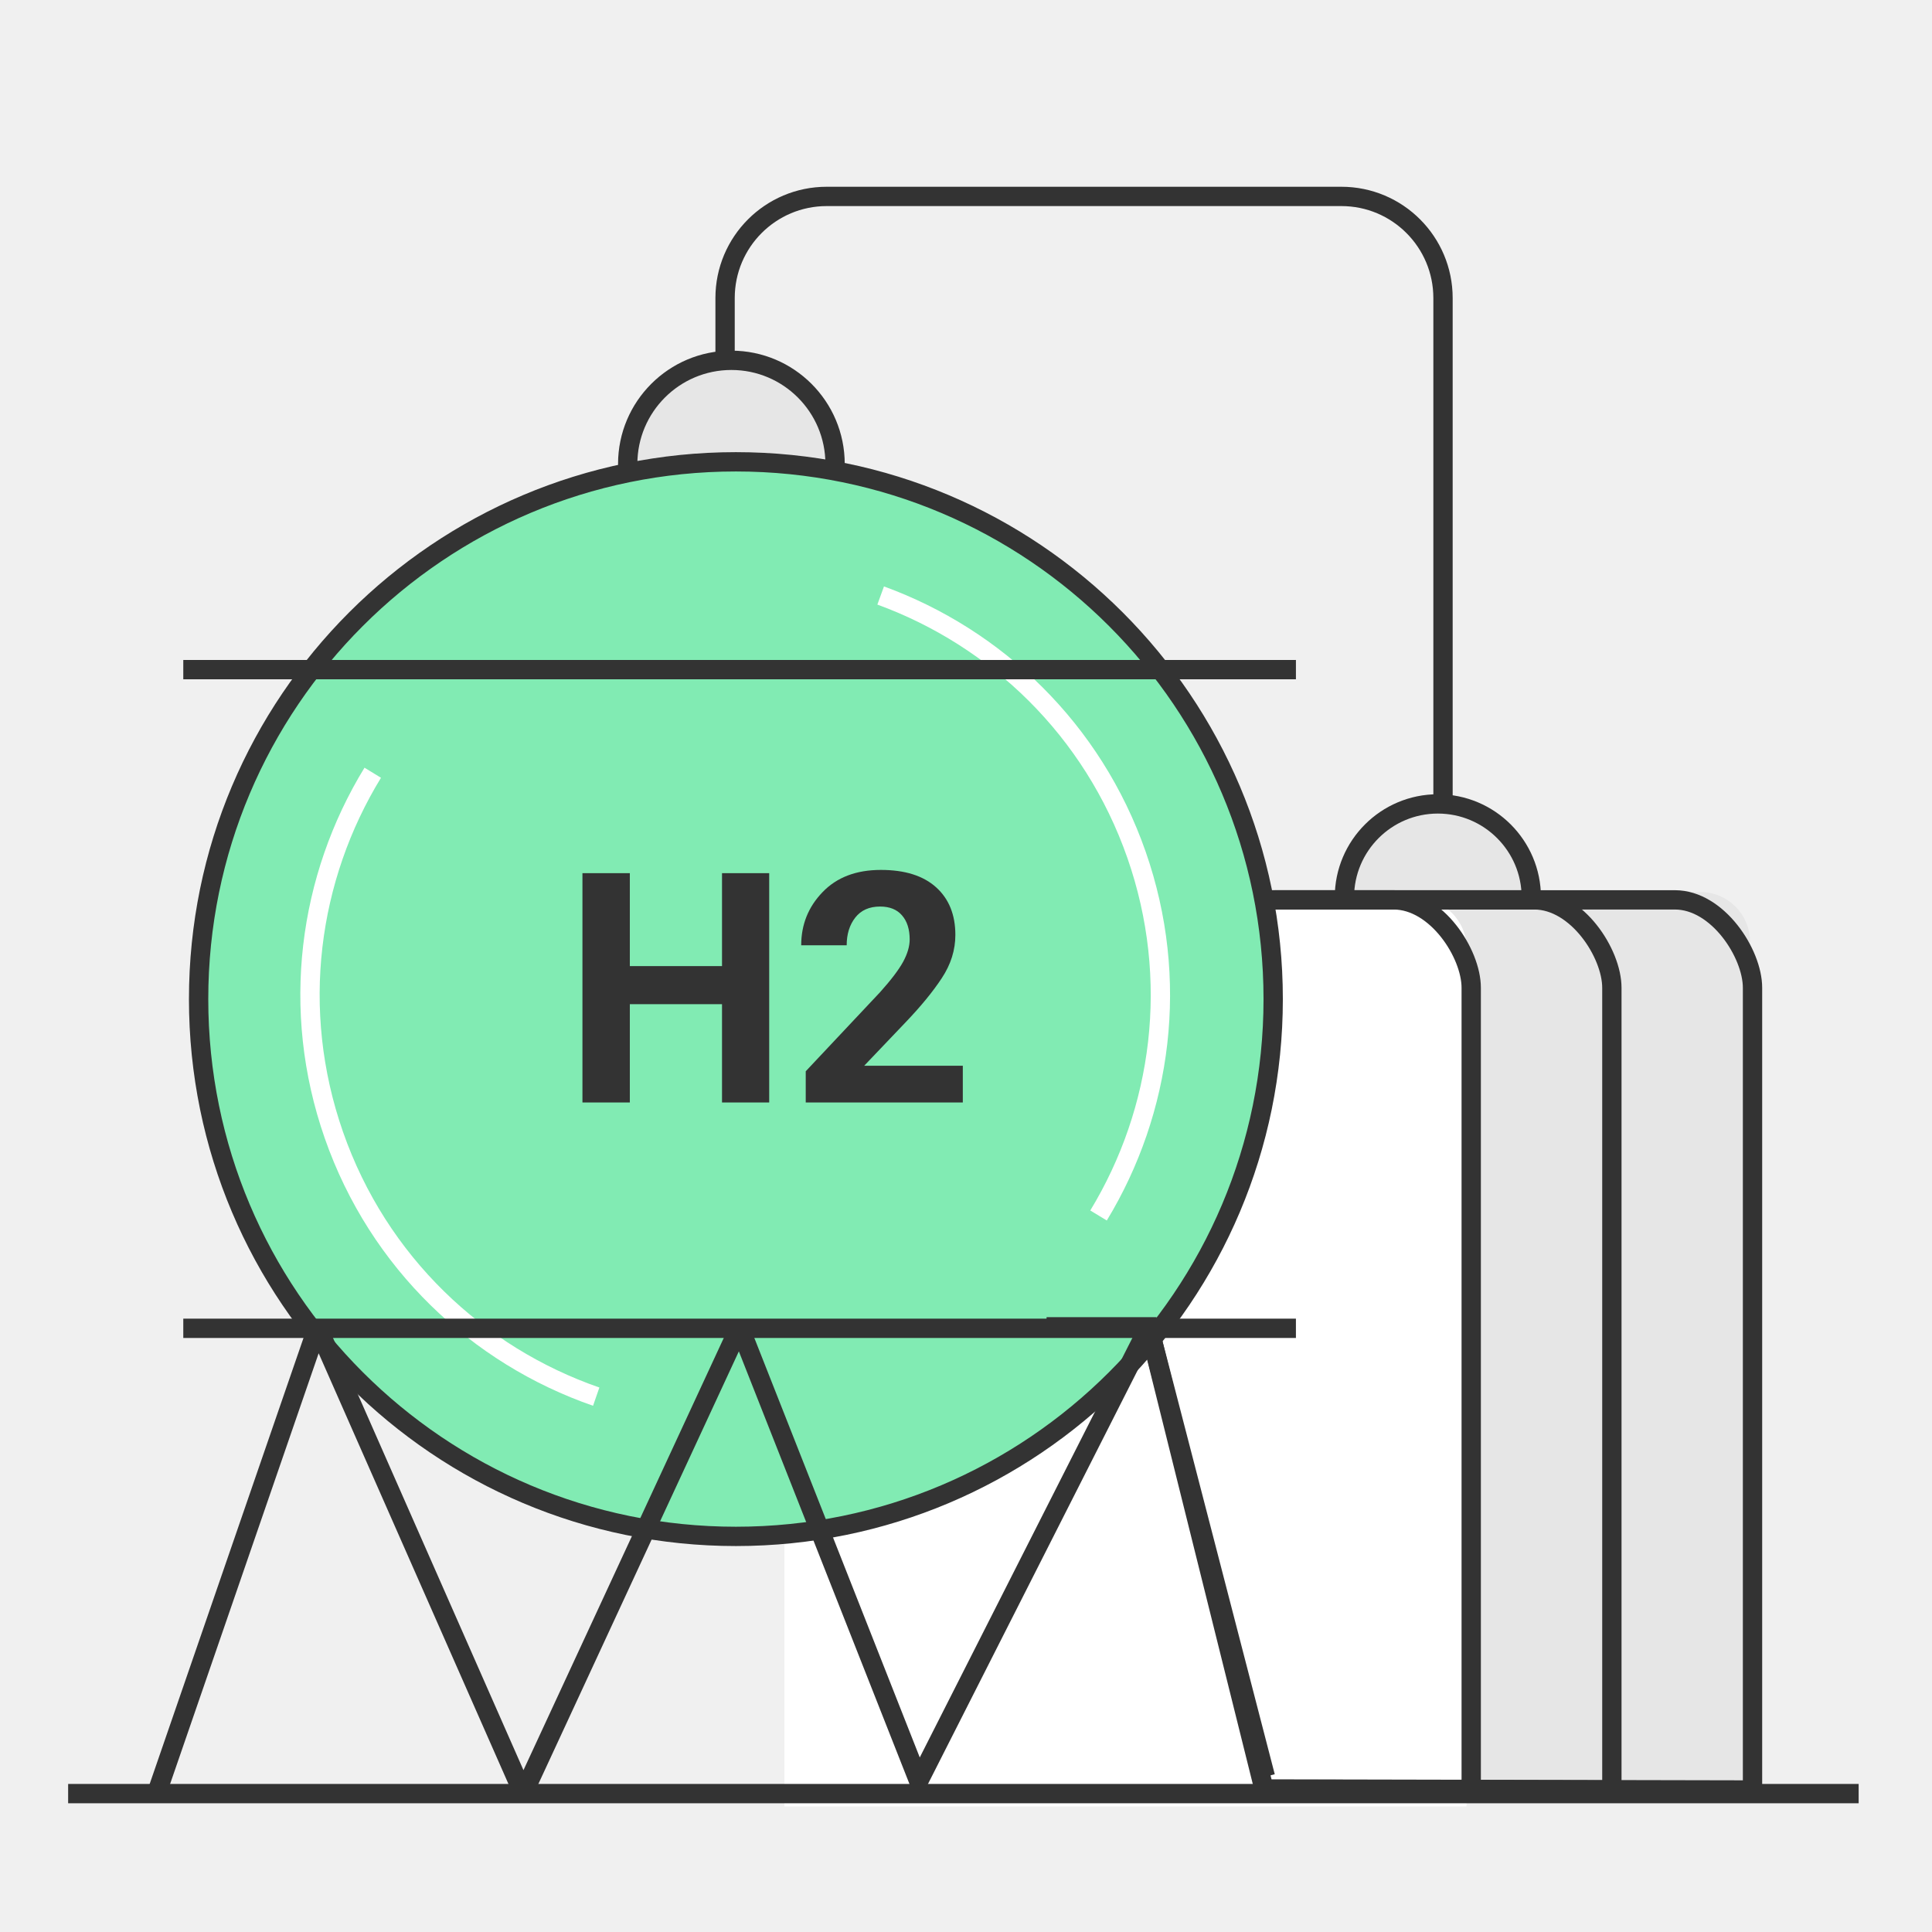
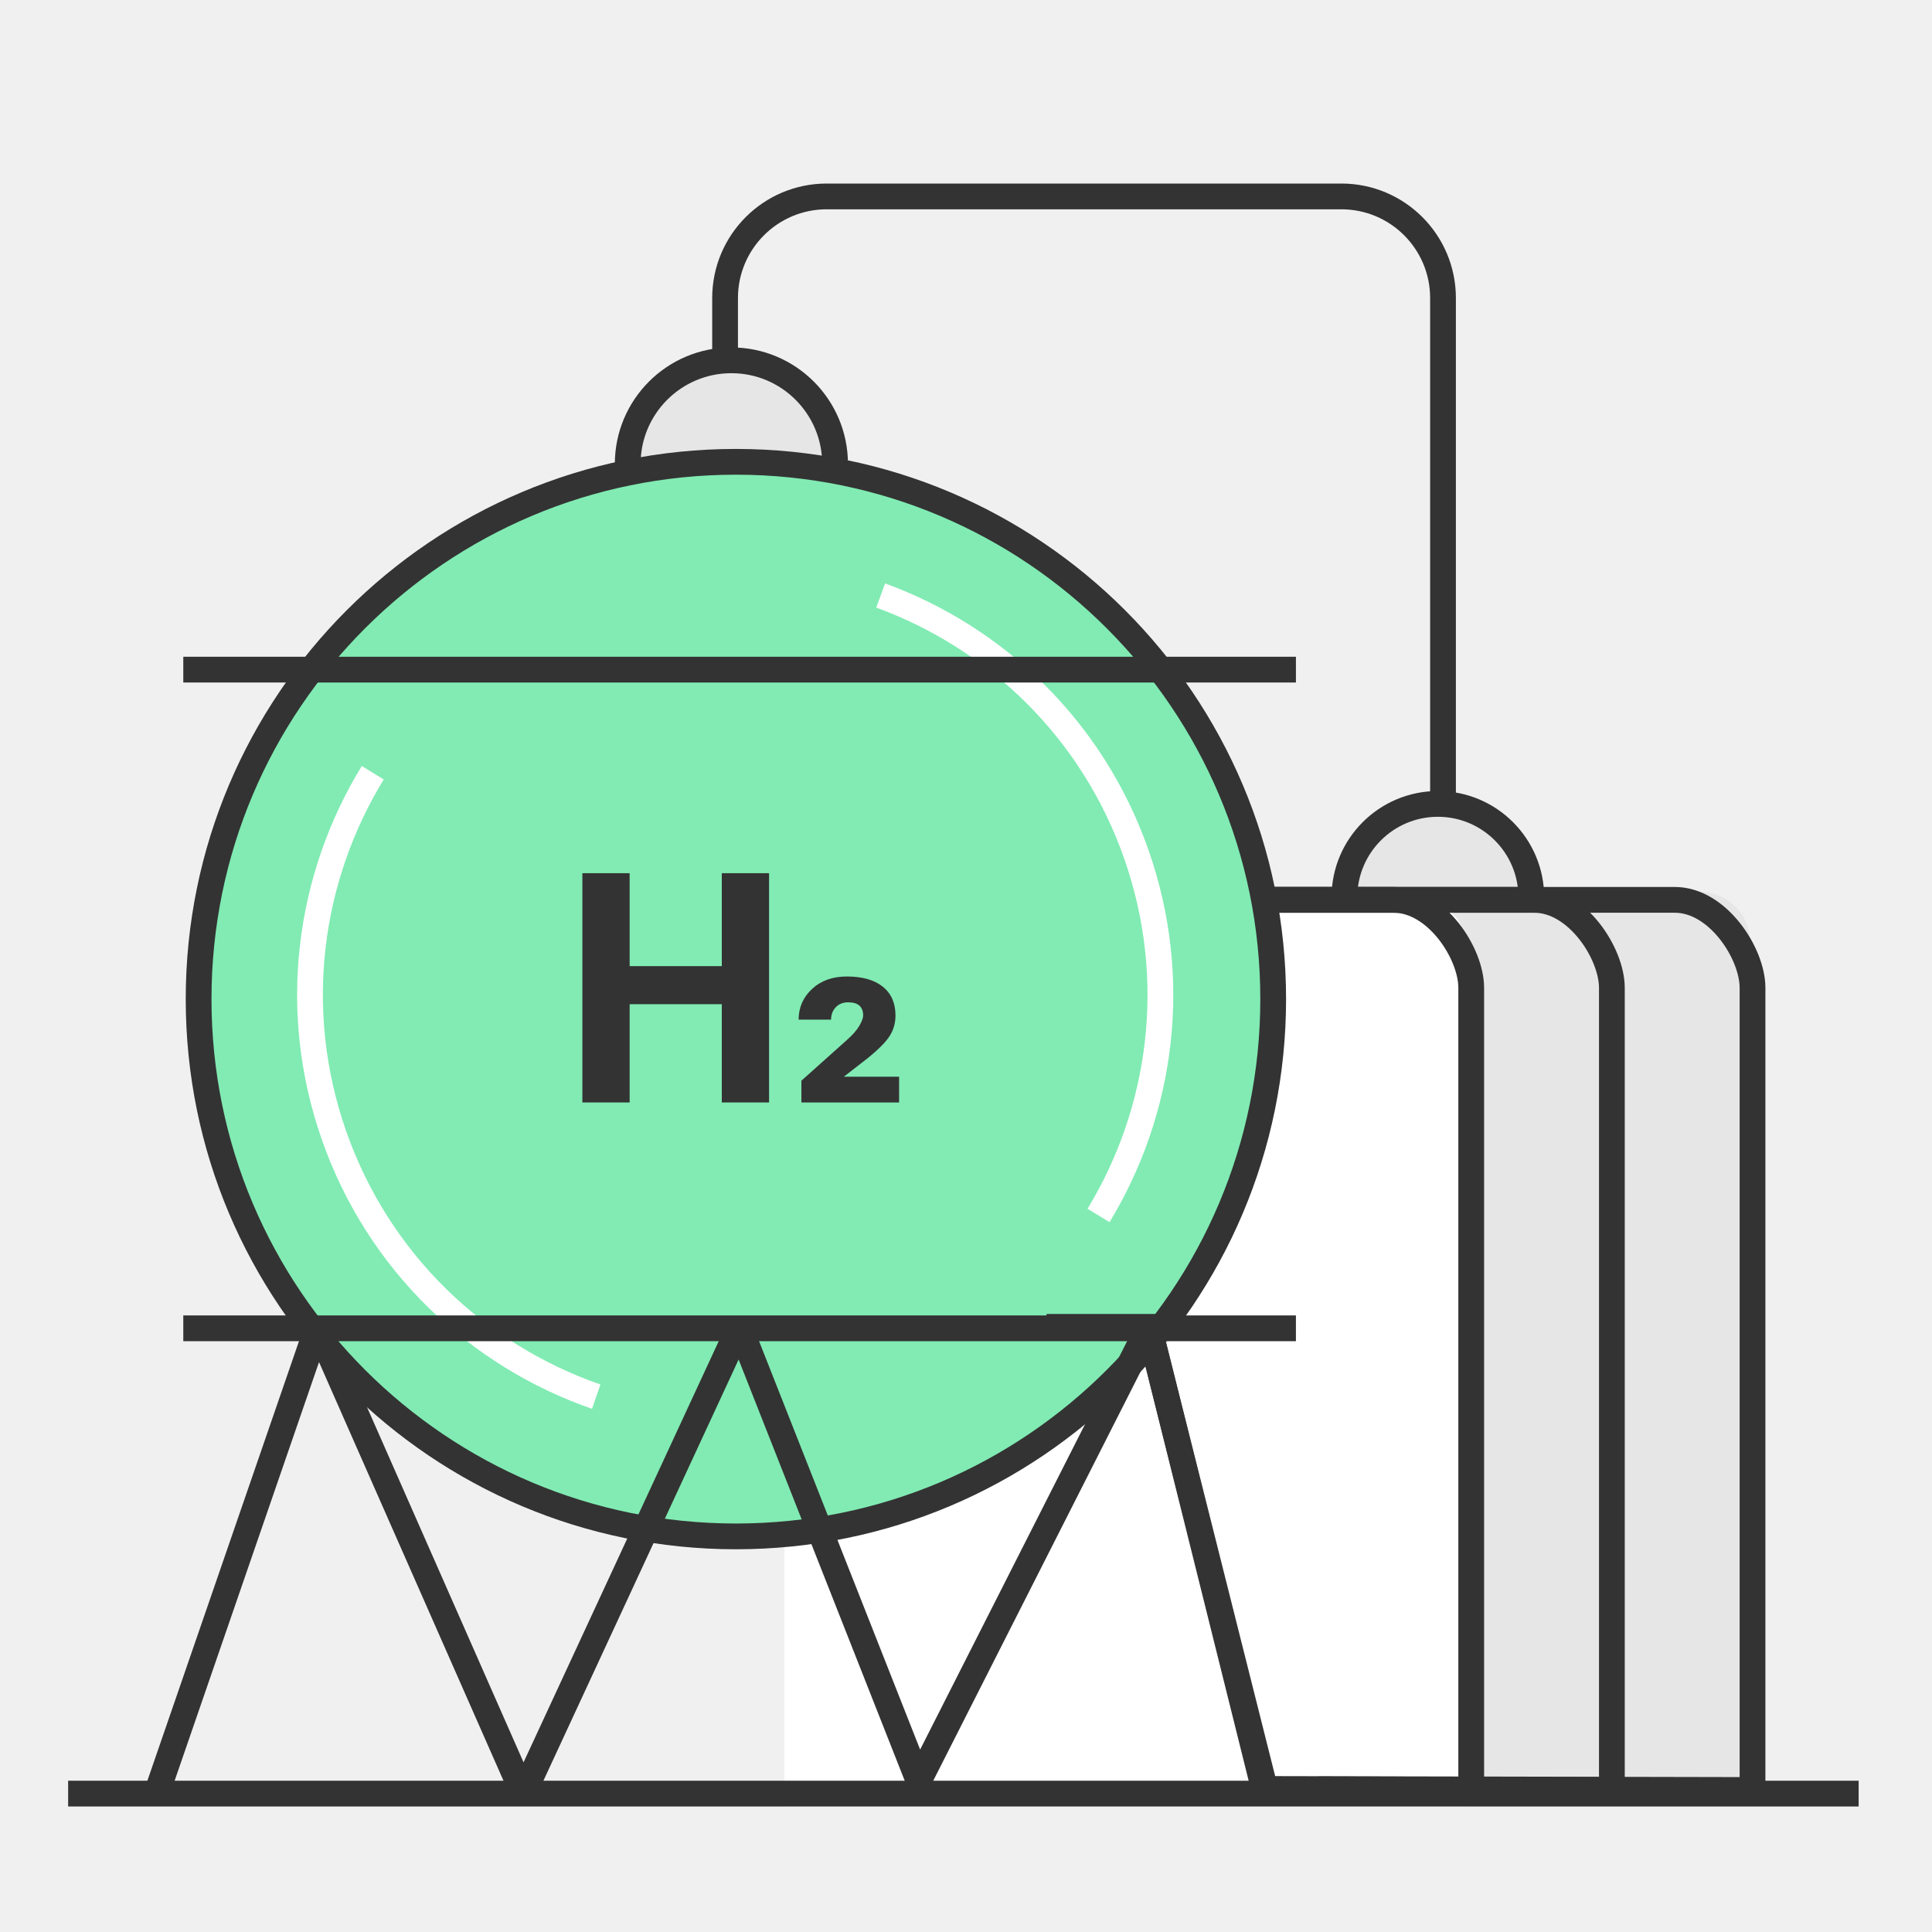
<svg xmlns="http://www.w3.org/2000/svg" id="stroke" width="300" height="300" viewBox="0 0 300 300">
  <style>
    
    #white-lines{
      transform-origin: 114.165px 154.672px;
      animation: white-lines 6s infinite linear;
    }

    @keyframes white-lines{
      0%{
        rotate: 0deg
      }
      100%{
        rotate: 360deg
      }
    }

  </style>
-   <path d="m208.76,139.57v-.23c0-8.01,6.5-14.51,14.51-14.51h0c8.01,0,14.51,6.5,14.51,14.51v.23" fill="#e6e6e6" stroke="#333" stroke-miterlimit="10" stroke-width="3" />
-   <path d="m97.47,72.3v-.25c0-8.89,7.21-16.1,16.1-16.1h0c8.89,0,16.1,7.21,16.1,16.1v.25" fill="#e6e6e6" stroke="#333" stroke-miterlimit="10" stroke-width="3" />
+   <path d="m208.76,139.57v-.23c0-8.01,6.5-14.51,14.51-14.51h0c8.01,0,14.51,6.5,14.51,14.51v.23" fill="#e6e6e6" stroke="#333" stroke-miterlimit="10" stroke-width="4" />
+   <path d="m97.47,72.3v-.25c0-8.89,7.21-16.1,16.1-16.1h0c8.89,0,16.1,7.21,16.1,16.1v.25" fill="#e6e6e6" stroke="#333" stroke-miterlimit="10" stroke-width="4" />
  <path d="m176.19,138.51h87.83c4.26,0,7.72,3.46,7.72,7.72v133.28h-103.27v-133.28c0-4.26,3.46-7.72,7.72-7.72Z" fill="#e6e6e6" />
  <path d="m129.52,139.5h90.48c4.26,0,7.72,3.46,7.72,7.72v133.28h-105.92v-133.28c0-4.26,3.46-7.72,7.72-7.72Z" fill="#fff" />
  <circle cx="113.85" cy="155.39" r="83.41" fill="#81ebb3" />
-   <polyline points="24.08 279.18 49.31 206.03 81.25 278.51 114.84 206.03 142.65 276.55 178.39 206.03 196.49 275.88" fill="none" stroke="#333" stroke-linejoin="bevel" stroke-width="3" />
-   <path d="m196.49,139.73h63.59c6.65,0,12.05,8.31,12.05,13.65v124.57s-75.86-.16-75.86-.16l-17.87-71.76h-15.89" fill="none" stroke="#333" stroke-miterlimit="10" stroke-width="3" />
-   <path d="m197.95,139.73h40.29c6.65,0,12.05,8.31,12.05,13.65v124.57s-45.52-.1-45.52-.1" fill="none" stroke="#333" stroke-miterlimit="10" stroke-width="3" />
-   <path d="m196.25,139.73h20.15c6.65,0,12.05,8.31,12.05,13.65v124.57" fill="none" stroke="#333" stroke-miterlimit="10" stroke-width="3" />
-   <circle cx="114.27" cy="155.14" r="83.43" fill="none" stroke="#333" stroke-miterlimit="10" stroke-width="3" />
+   <polyline points="24.08 279.18 49.31 206.03 81.25 278.51 114.84 206.03 142.65 276.55 178.39 206.03 196.5 278" fill="none" stroke="#333" stroke-linejoin="bevel" stroke-width="4" />
+   <path d="m196.49,139.73h63.59c6.65,0,12.05,8.31,12.05,13.65v124.57s-75.86-.16-75.86-.16l-17.87-71.76h-15.89" fill="none" stroke="#333" stroke-miterlimit="10" stroke-width="4" />
+   <path d="m197.95,139.73h40.29c6.65,0,12.05,8.31,12.05,13.65v124.57s-45.52-.1-45.52-.1" fill="none" stroke="#333" stroke-miterlimit="10" stroke-width="4" />
+   <path d="m196.25,139.73h20.15c6.65,0,12.05,8.31,12.05,13.65v124.57" fill="none" stroke="#333" stroke-miterlimit="10" stroke-width="4" />
+   <circle cx="114.27" cy="155.14" r="83.43" fill="none" stroke="#333" stroke-miterlimit="10" stroke-width="4" />
  <g id="white-lines">
-     <path d="m136.75,92.47c17.96,6.55,32.94,20.82,39.73,40.27,6.76,19.36,3.97,39.74-5.9,56" fill="none" stroke="#fff" stroke-miterlimit="10" stroke-width="3" />
-     <path d="m92.58,216.87c-18.4-6.38-33.82-20.81-40.74-40.63-6.79-19.46-3.94-39.94,6.04-56.25" fill="none" stroke="#fff" stroke-miterlimit="10" stroke-width="3" />
+     <path d="m136.75,92.47c17.96,6.55,32.94,20.82,39.73,40.27,6.76,19.36,3.97,39.74-5.9,56" fill="none" stroke="#fff" stroke-miterlimit="10" stroke-width="4" />
+     <path d="m92.58,216.87c-18.4-6.38-33.82-20.81-40.74-40.63-6.79-19.46-3.94-39.94,6.04-56.25" fill="none" stroke="#fff" stroke-miterlimit="10" stroke-width="4" />
  </g>
-   <text transform="translate(87.27 171.19)" fill="#333" font-family="Roboto-Bold, Roboto" font-size="50.08" font-weight="700">
-     <tspan x="0" y="0">H2</tspan>
-   </text>
-   <line x1="201.23" y1="206.26" x2="28.46" y2="206.26" fill="none" stroke="#333" stroke-miterlimit="10" stroke-width="3" />
-   <line x1="10.58" y1="278.51" x2="288.61" y2="278.51" fill="none" stroke="#333" stroke-miterlimit="10" stroke-width="3" />
-   <path d="m112.59,55.96v-9.68c0-8.72,7.07-15.78,15.78-15.78h79.92c8.72,0,15.78,7.07,15.78,15.78v77.33" fill="none" stroke="#333" stroke-miterlimit="10" stroke-width="3" />
-   <line x1="28.46" y1="103.98" x2="201.23" y2="103.98" fill="none" stroke="#333" stroke-miterlimit="10" stroke-width="3" />
+   <g>
+     <path d="m119.42,171.19h-7.34v-15.26h-14.31v15.26h-7.34v-35.6h7.34v14.43h14.31v-14.43h7.34v35.6Z" fill="#333" />
+     <path d="m139.6,171.19h-15.16v-3.38l7.02-6.28c.91-.8,1.57-1.55,1.97-2.23.4-.69.6-1.22.6-1.6,0-1.37-.77-2.06-2.32-2.06-.82,0-1.46.26-1.94.77-.48.51-.72,1.15-.72,1.92h-5.04c0-1.89.7-3.48,2.09-4.77,1.39-1.29,3.19-1.93,5.39-1.93,2.41,0,4.28.53,5.59,1.58,1.31,1.05,1.97,2.55,1.97,4.49,0,1.14-.29,2.18-.88,3.13s-1.76,2.13-3.52,3.55l-3.62,2.81h8.58v4.01Z" fill="#333" />
+   </g>
+   <line x1="201.23" y1="206.26" x2="28.46" y2="206.26" fill="none" stroke="#333" stroke-miterlimit="10" stroke-width="4" />
+   <line x1="10.58" y1="278.51" x2="288.61" y2="278.51" fill="none" stroke="#333" stroke-miterlimit="10" stroke-width="4" />
+   <path d="m112.59,55.96v-9.68c0-8.72,7.07-15.78,15.78-15.78h79.92c8.72,0,15.78,7.07,15.78,15.78v77.33" fill="none" stroke="#333" stroke-miterlimit="10" stroke-width="4" />
+   <line x1="28.46" y1="103.98" x2="201.23" y2="103.98" fill="none" stroke="#333" stroke-miterlimit="10" stroke-width="4" />
</svg>
